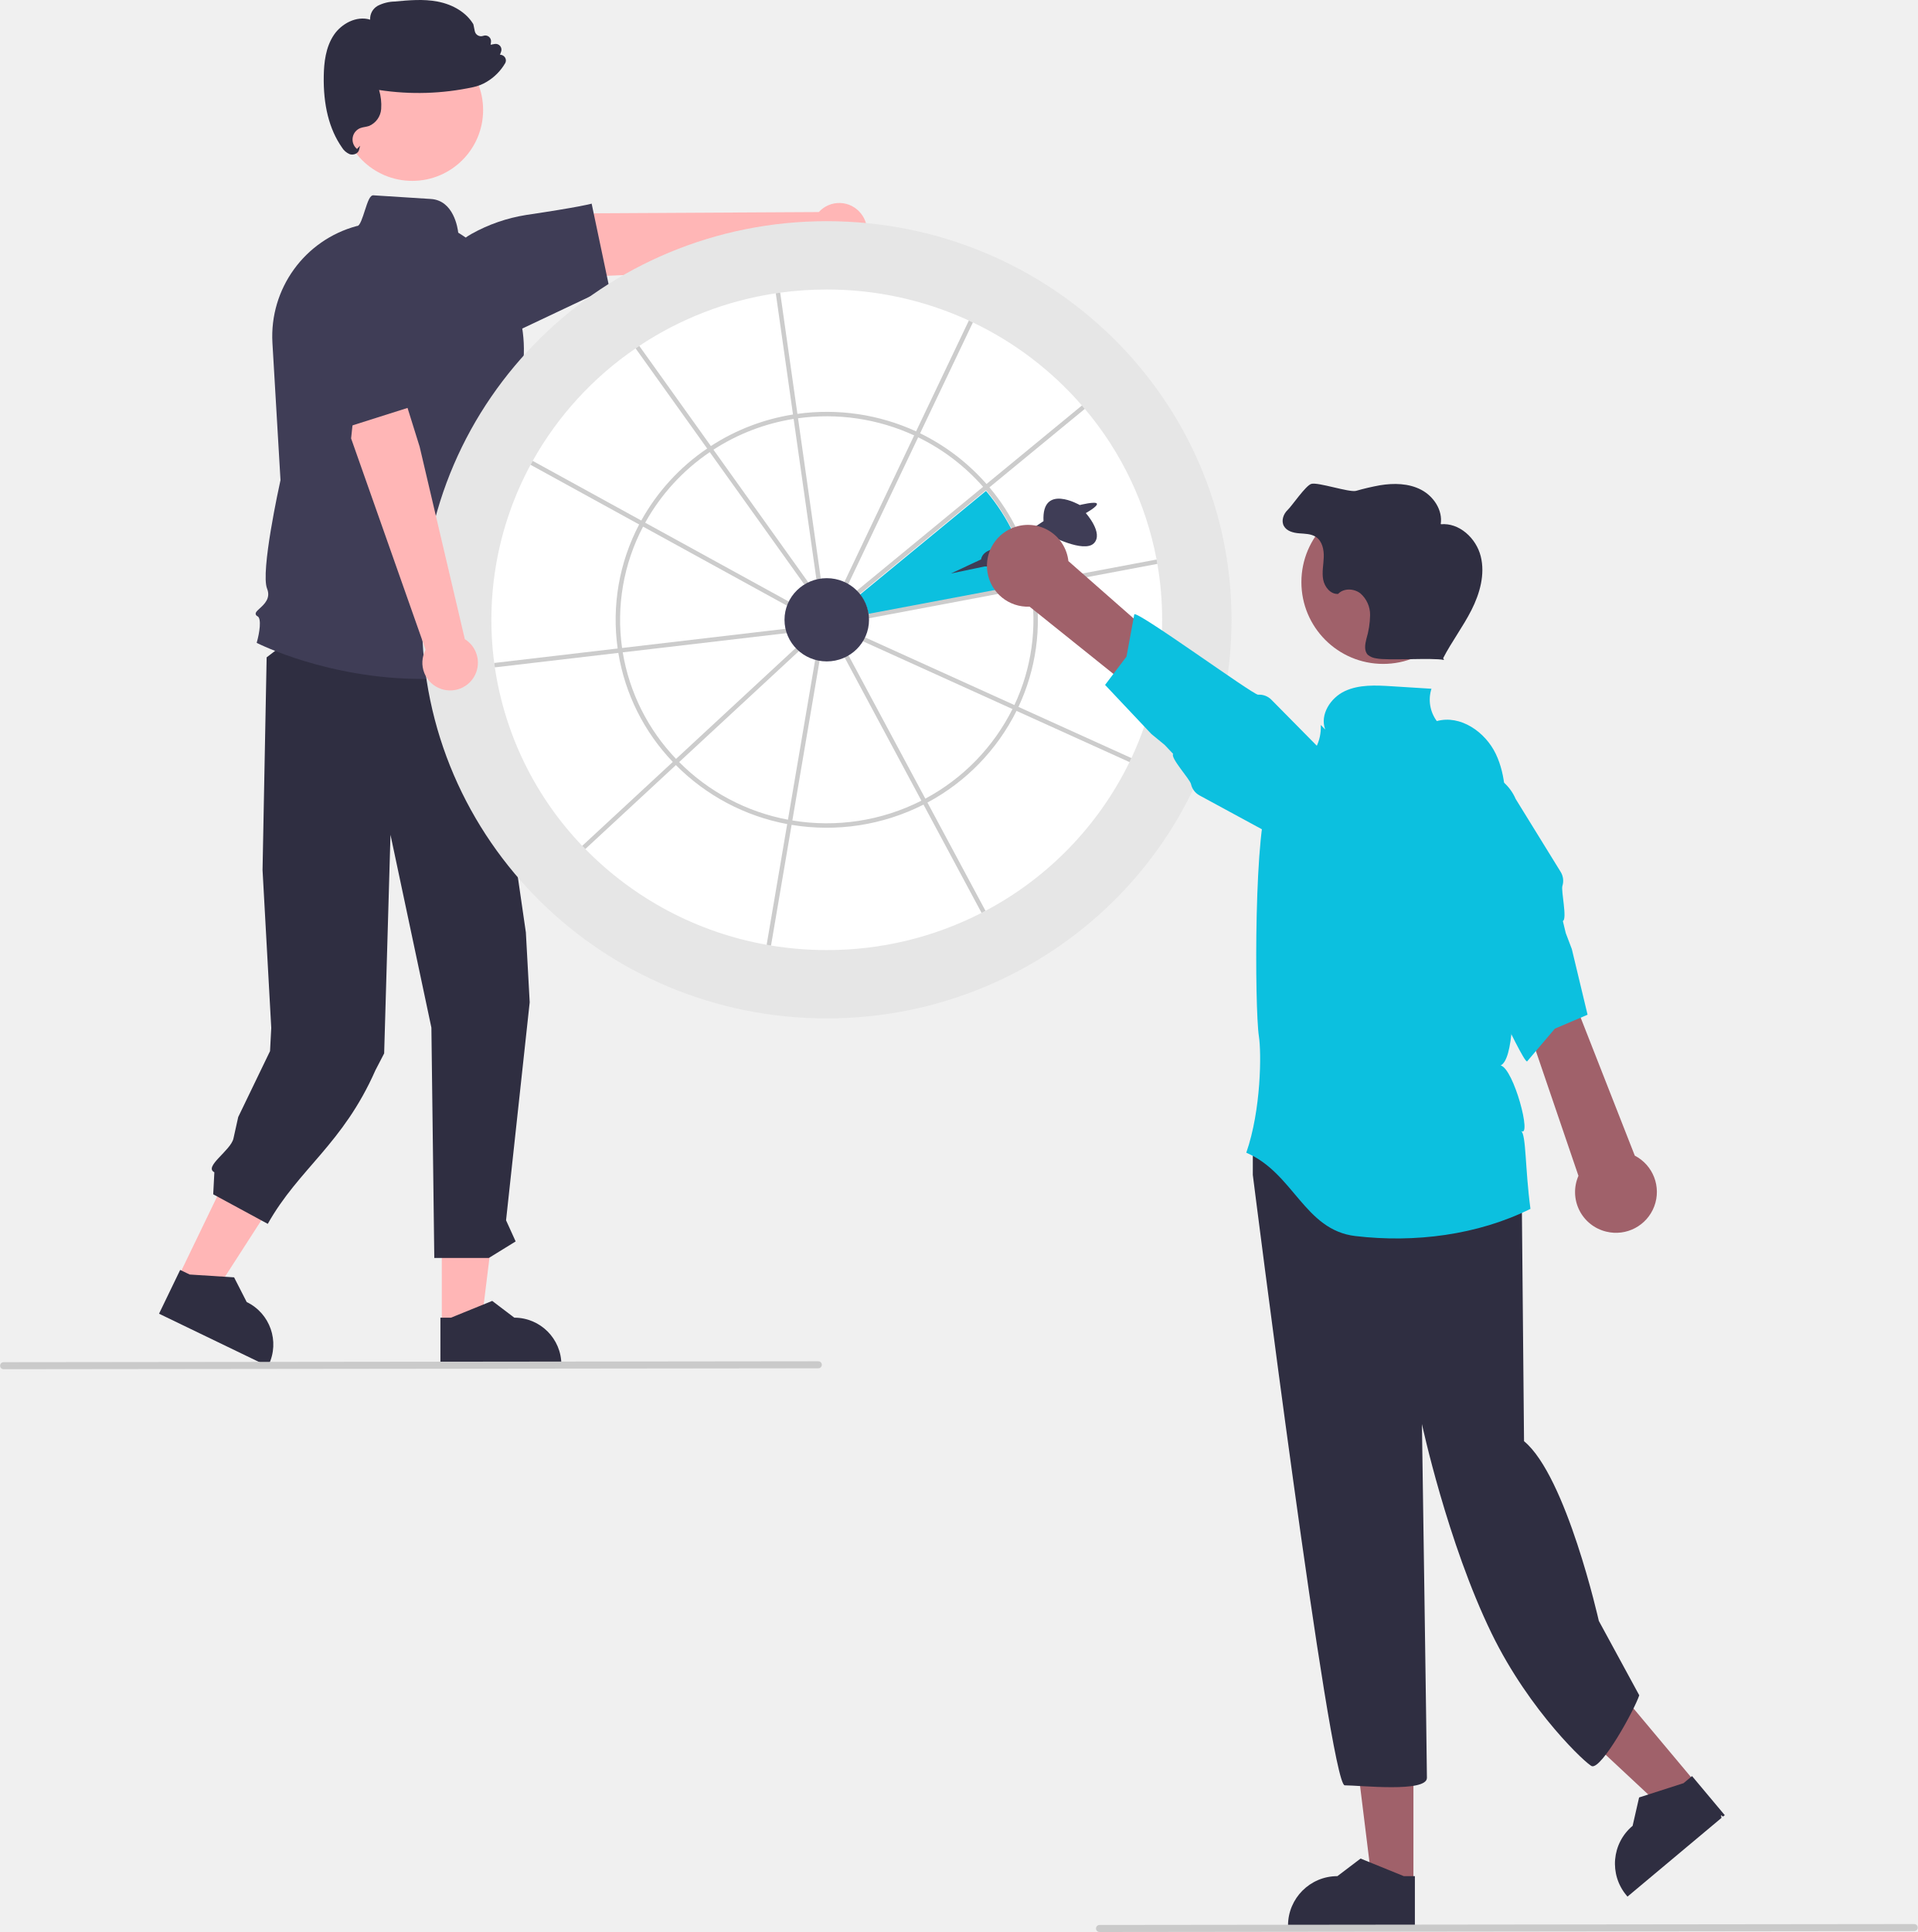
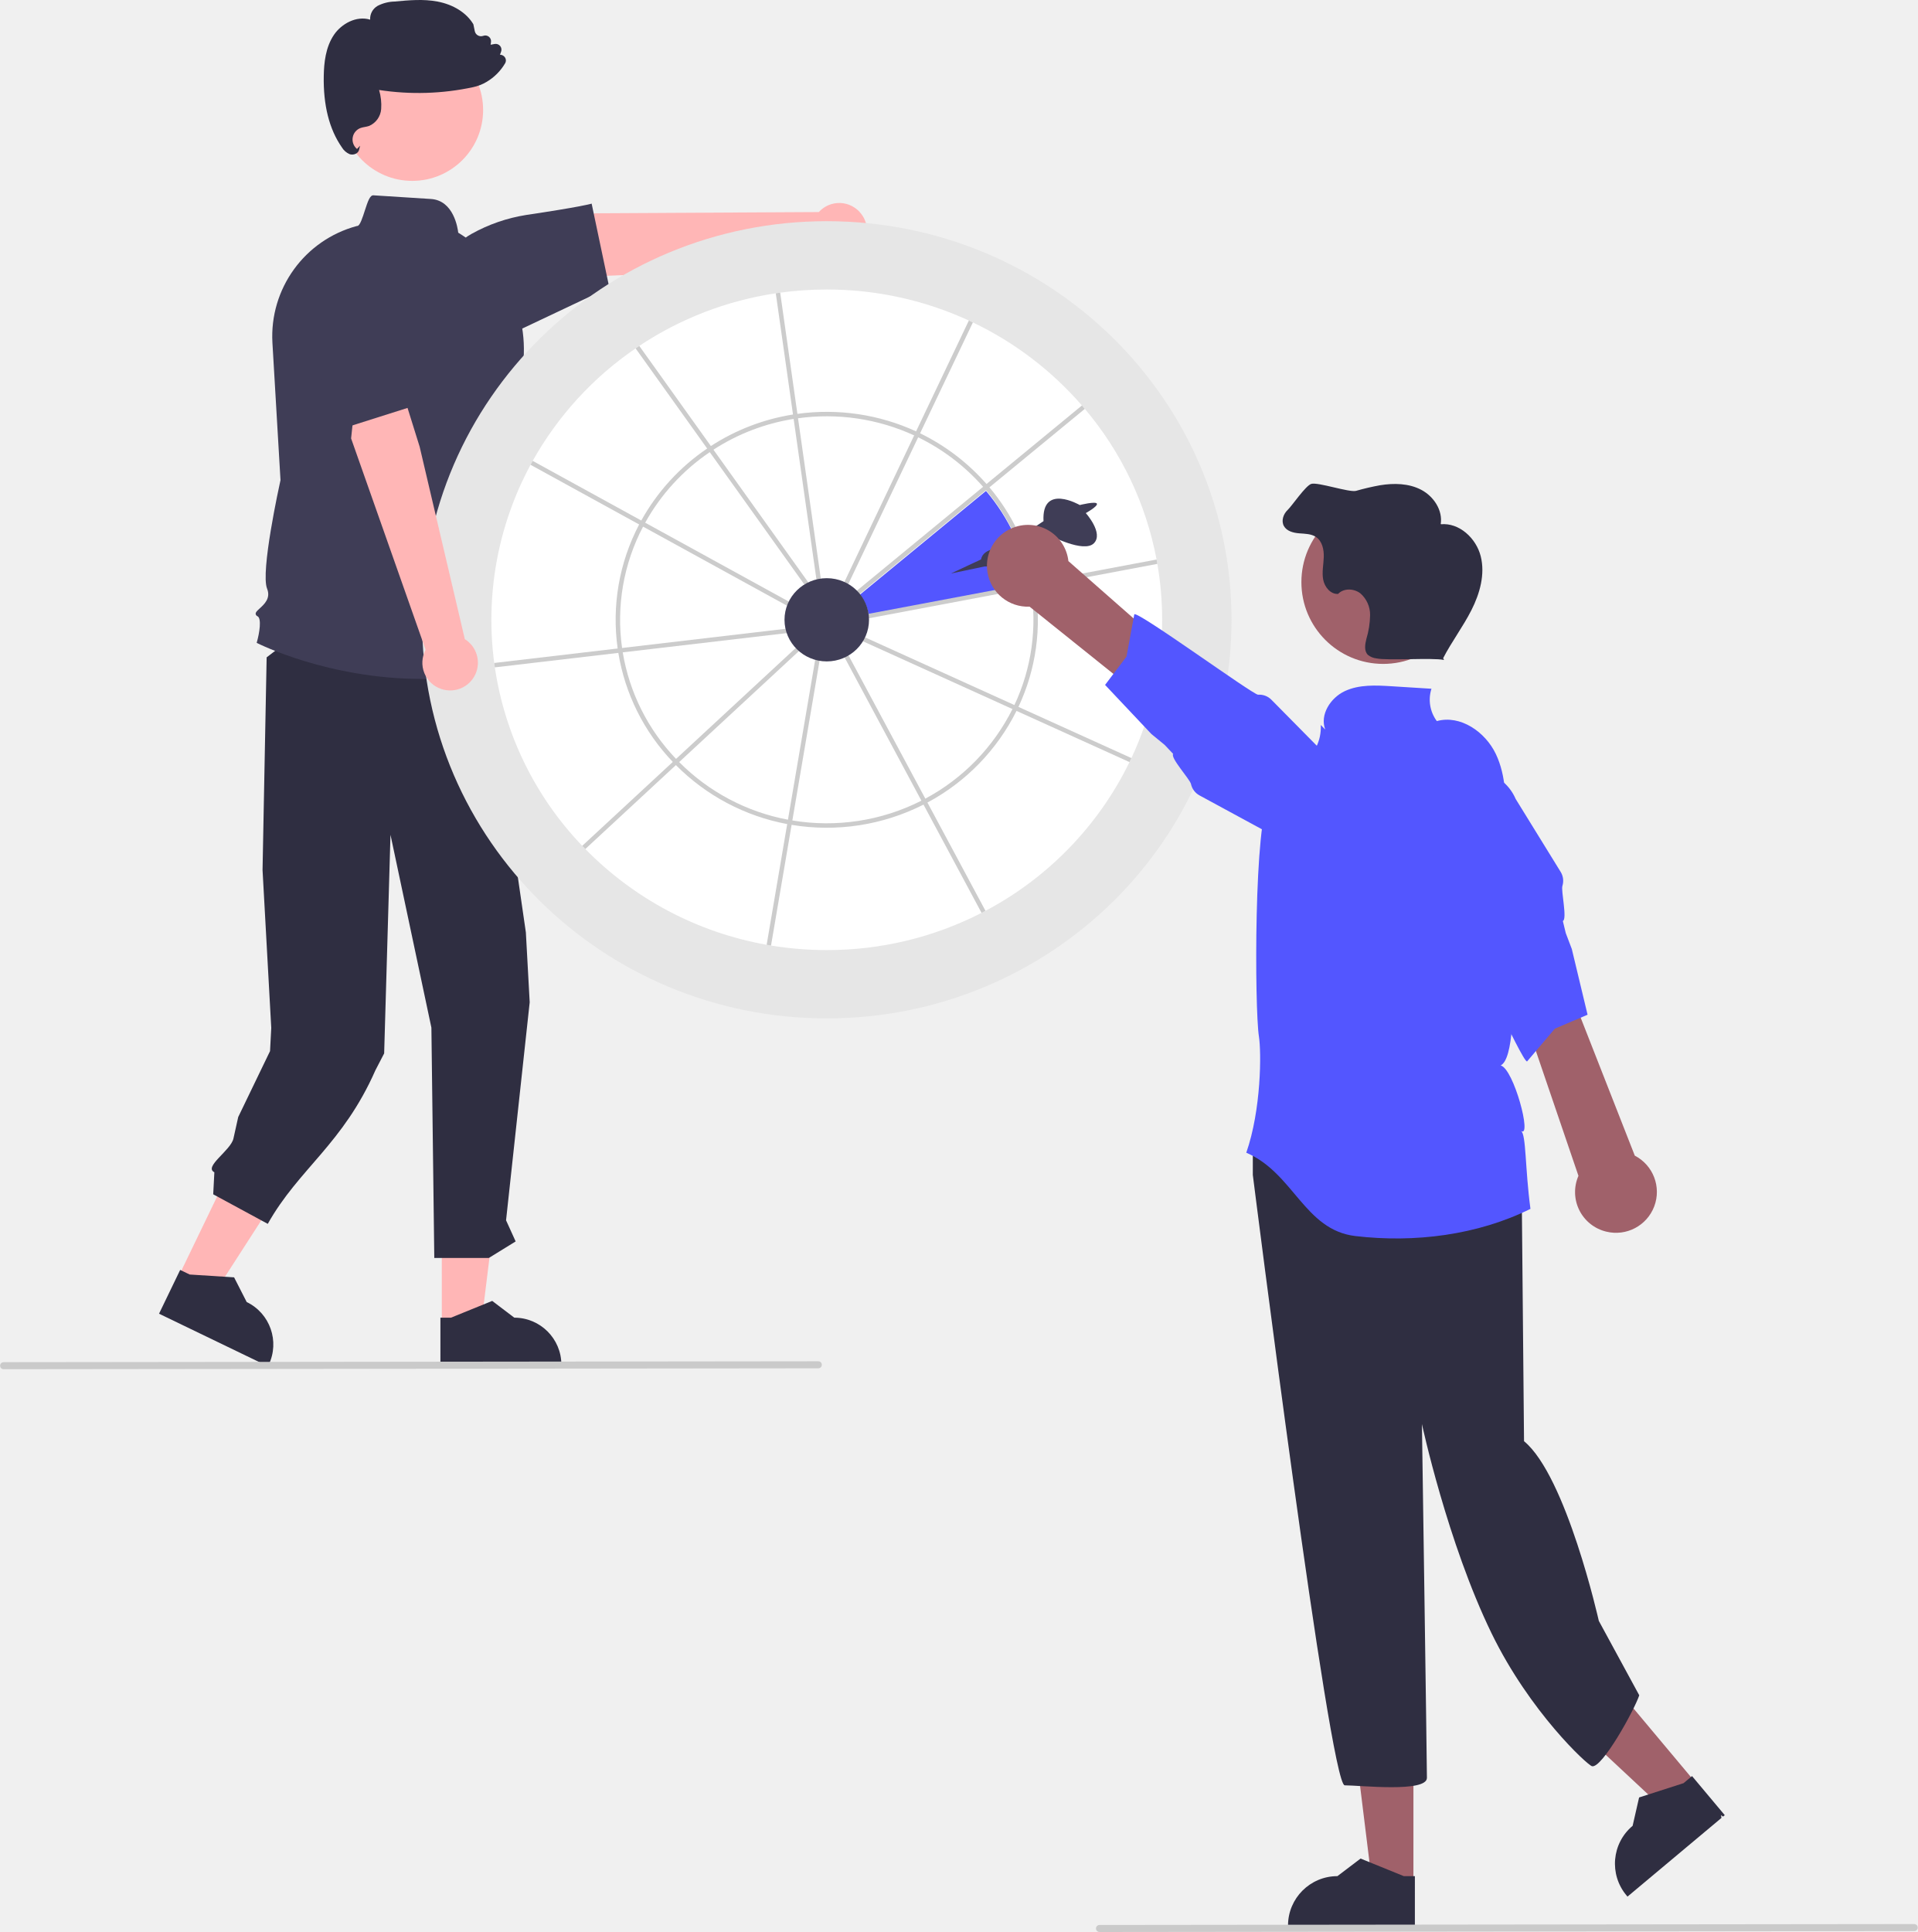
<svg xmlns="http://www.w3.org/2000/svg" data-name="Layer 1" width="649.053" height="653.881" viewBox="0 0 649.053 653.881">
  <polygon points="60.29 432.317 72.279 438.104 100.308 394.612 82.612 386.071 60.29 432.317" fill="#ffb6b6" />
  <path d="M328.839,567.615l36.869,17.797.225-.466a15.936,15.936,0,0,0-7.423-21.278l-.001-0-4.268-8.36-15.032-.956-3.218-1.554Z" transform="translate(-275.0098 -122.9948)" fill="#2f2e41" />
  <polygon points="149.536 448.529 162.848 448.528 169.182 397.176 149.533 397.177 149.536 448.529" fill="#ffb6b6" />
  <path d="M424.076,585.412l40.94-.002v-.518a15.936,15.936,0,0,0-15.935-15.935h-.001l-7.478-5.673-13.953,5.674-3.574 0Z" transform="translate(-275.0098 -122.9948)" fill="#2f2e41" />
  <path d="M437.74,333.362l15.256,105.204,1.296,23.647-8.001,73.791,3.248,7.15-9.074,5.596H422.001l-.98-77.948-13.846-65.282-2.142,73.993L402.07,485.23c-11.041,25.051-25.915,33.254-36.43,51.979l-18.465-10.002.387-7.459c-3.709-1.878,5.569-7.367,6.461-11.428l1.615-7.271,10.771-22.312.411-7.857-2.948-53.441,1.387-71.965,24.22-18.521Z" transform="translate(-275.0098 -122.9948)" fill="#2f2e41" />
  <circle cx="139.528" cy="37.231" r="23.989" fill="#ffb6b6" />
  <path d="M417.838,352.777c-31.625.001-55.348-11.91-55.673-12.077l-.281-.144.086-.304c.849-2.973,1.653-7.961.198-8.689a.997.997,0,0,1-.62-.732c-.083-.598.515-1.144,1.343-1.9,1.608-1.468,3.81-3.479,2.518-6.708-2.277-5.692,4.125-34.858,4.539-36.728l-2.734-46.492A38.674,38.674,0,0,1,395.813,199.48l.061-.016.063.004c.889.05,1.831-2.97,2.545-5.179,1.055-3.266,1.751-5.273,2.94-5.188,9.199.593,15.329.981,19.413,1.235,7.745.481,9.102,9.901,9.268,11.405a46.338,46.338,0,0,1,21.005,50.14l-3.86,16.598-3.411,7.975,1.124,15.734c5.291,4.399,3.775,13.4,3.473,14.92,5.041,5.215,1.946,11.353,1.195,12.653a12.291,12.291,0,0,1,2.217,11.46l4.643,15.09-.35.122A115.902,115.902,0,0,1,417.838,352.777Z" transform="translate(-275.0098 -122.9948)" fill="#3f3d56" />
  <path d="M566.458,195.316a9.339,9.339,0,0,0-14.31-.553l-75.853.413-21.551,10.412L451.948,217.52l34.824-1.456,66.47-7.592a9.39,9.39,0,0,0,13.217-13.157Z" transform="translate(-275.0098 -122.9948)" fill="#ffb6b6" />
  <path d="M481.225,220.263l-29.526,13.967-27.374-11.459-.027-.221a20.397,20.397,0,0,1,10.352-20.421,55.851,55.851,0,0,1,18.398-6.37c18.107-2.693,21.779-3.728,21.814-3.738l.398-.115Z" transform="translate(-275.0098 -122.9948)" fill="#3f3d56" />
  <path d="M394.197,175.304a2.701,2.701,0,0,1-.871-.14,5.71,5.71,0,0,1-2.633-2.34c-4.252-6.115-6.305-14.268-6.101-24.233.086-4.216.563-9.606,3.515-13.902,2.483-3.613,7.505-6.48,12.185-5.041a5.059,5.059,0,0,1,2.524-4.671,13.258,13.258,0,0,1,5.789-1.462c4.754-.446,9.668-.906,14.481.006,5.397,1.024,9.81,3.805,12.107,7.632l.047.12.467,2.268a2.153,2.153,0,0,0,2.867,1.582,1.954,1.954,0,0,1,2.622,2.109l-.13.902,1.358-.254a1.955,1.955,0,0,1,2.192,2.598l-.384,1.037a2.056,2.056,0,0,1,1.495.658,1.89,1.89,0,0,1,.256,2.227,17.706,17.706,0,0,1-6.254,6.293,14.782,14.782,0,0,1-4.571,1.798,87.786,87.786,0,0,1-31.847.958,17.955,17.955,0,0,1,.712,6.446,6.776,6.776,0,0,1-4.067,5.715,9.82,9.82,0,0,1-1.486.358,8.713,8.713,0,0,0-1.419.345,4.152,4.152,0,0,0-1.216,7.097l1.051-1.095L396.546,173.706a1.998,1.998,0,0,1-1.019,1.269A2.8,2.8,0,0,1,394.197,175.304Z" transform="translate(-275.0098 -122.9948)" fill="#2f2e41" />
  <ellipse cx="279.829" cy="209.768" rx="137" ry="134.908" fill="#e6e6e6" />
  <path d="M668.354,332.763a109.945,109.945,0,0,1-10.403,46.806c-.211.452-.429.903-.647,1.355A113.024,113.024,0,0,1,608.563,431.26c-.444.233-.888.467-1.332.693A114.39,114.39,0,0,1,554.839,444.546a116.199,116.199,0,0,1-18.864-1.536c-.497-.083-.994-.166-1.483-.256A113.817,113.817,0,0,1,473.121,410.341c-.346-.354-.693-.715-1.046-1.076a110.765,110.765,0,0,1-29.583-60.4c-.068-.497-.143-.994-.203-1.49A110.602,110.602,0,0,1,454.581,280.304c.233-.444.482-.888.723-1.325a112.917,112.917,0,0,1,34.837-38.074c.414-.286.828-.565,1.242-.843a113.942,113.942,0,0,1,46.204-17.802c.497-.068.994-.143,1.49-.211A115.812,115.812,0,0,1,554.839,220.98a114.524,114.524,0,0,1,48.093,10.501c.459.211.911.422,1.362.64a113.57,113.57,0,0,1,36.907,28.108c.331.376.662.76.979,1.144a110.488,110.488,0,0,1,24.284,50.984v.007c.098.489.181.979.263,1.475A110.447,110.447,0,0,1,668.354,332.763Z" transform="translate(-275.0098 -122.9948)" fill="#fff" />
-   <path d="M566.047,324.266a13.896,13.896,0,0,1,2.936,6.719l54.693-10.316a68.118,68.118,0,0,0-14.942-31.525Z" transform="translate(-275.0098 -122.9948)" fill="#0cc0df" />
+   <path d="M566.047,324.266a13.896,13.896,0,0,1,2.936,6.719l54.693-10.316a68.118,68.118,0,0,0-14.942-31.525Z" transform="translate(-275.0098 -122.9948)" fill="#5356FF" />
  <path d="M625.394,321.63c-.068-.497-.158-.986-.248-1.475v-.008a69.653,69.653,0,0,0-15.251-32.21c-.324-.384-.655-.768-.986-1.137A71.765,71.765,0,0,0,586.432,269.638h-.007c-.452-.218-.896-.437-1.355-.647a72.434,72.434,0,0,0-40.167-5.924c-.497.06-.994.135-1.49.218a71.539,71.539,0,0,0-27.799,10.674c-.422.271-.843.549-1.257.836a71.193,71.193,0,0,0-22.296,24.374q-.361.655-.723,1.332a69.34,69.34,0,0,0-7.272,41.973q.09.757.226,1.49a69.655,69.655,0,0,0,18.435,36.9c.339.361.685.723,1.046,1.076a71.651,71.651,0,0,0,37.675,19.963c.497.098.994.181,1.49.263a72.513,72.513,0,0,0,44.645-6.85c.444-.226.881-.459,1.325-.7h.008a71.247,71.247,0,0,0,30.148-31.021q.339-.677.655-1.355a69.256,69.256,0,0,0,5.676-40.611Zm-7.046,39.986q-.316.689-.655,1.355A69.819,69.819,0,0,1,588.201,393.291c-.444.233-.888.467-1.332.693a70.836,70.836,0,0,1-43.674,6.692c-.497-.075-1.001-.158-1.49-.256a70.128,70.128,0,0,1-36.824-19.504c-.361-.354-.708-.715-1.054-1.076a68.28,68.28,0,0,1-18.043-36.057c-.083-.489-.158-.986-.226-1.483a67.911,67.911,0,0,1,7.106-41.07c.226-.444.467-.888.715-1.332a69.728,69.728,0,0,1,21.86-23.877c.414-.286.828-.565,1.25-.828a70.085,70.085,0,0,1,27.137-10.418c.489-.083.986-.158,1.49-.218a70.853,70.853,0,0,1,39.308,5.804c.459.203.911.422,1.355.64a70.148,70.148,0,0,1,21.973,16.756c.331.376.662.76.979,1.144a68.118,68.118,0,0,1,14.942,31.525c.09.489.173.979.248,1.483a67.843,67.843,0,0,1-5.57,39.707Z" transform="translate(-275.0098 -122.9948)" fill="#ccc" />
  <path d="M549.608,321.532l-1.227.873L515.237,276.021l-.881-1.227L490.141,240.905c.414-.286.828-.565,1.242-.843l24.231,33.896.873,1.234Z" transform="translate(-275.0098 -122.9948)" fill="#ccc" />
  <path d="M543.684,327.531l-.73,1.325-50.291-27.626-1.325-.73L454.581,280.304c.233-.444.482-.888.723-1.325l36.757,20.189,1.317.73Z" transform="translate(-275.0098 -122.9948)" fill="#ccc" />
  <path d="M543.044,337.069l-57.261,6.715-1.49.181-41.8,4.9c-.068-.497-.143-.994-.203-1.49l41.777-4.9,1.49-.173,57.314-6.722Z" transform="translate(-275.0098 -122.9948)" fill="#ccc" />
  <path d="M546.74,342.127,504.879,380.916l-1.107,1.024L473.121,410.341c-.346-.354-.693-.715-1.046-1.076l30.652-28.401,1.099-1.024,41.89-38.819Z" transform="translate(-275.0098 -122.9948)" fill="#ccc" />
  <path d="M604.295,232.121,586.432,269.638h-.007l-.647,1.362L561.358,322.292l-1.355-.647,24.419-51.285.647-1.37,17.863-37.509C603.391,231.692,603.843,231.902,604.295,232.121Z" transform="translate(-275.0098 -122.9948)" fill="#ccc" />
  <path d="M642.181,261.372l-32.285,26.564-1.167.963-44.134,36.313-.956-1.159,44.111-36.297,1.159-.956,32.293-26.572C641.533,260.605,641.864,260.989,642.181,261.372Z" transform="translate(-275.0098 -122.9948)" fill="#ccc" />
  <path d="M666.728,313.839l-41.333,7.791-1.475.279-56.561,10.666-.279-1.475,56.592-10.674,1.475-.271v-.008l41.318-7.783C666.562,312.853,666.645,313.342,666.728,313.839Z" transform="translate(-275.0098 -122.9948)" fill="#ccc" />
  <path d="M657.951,379.569c-.211.452-.429.903-.647,1.355l-38.24-17.328-1.37-.625-51.646-23.403.625-1.37,51.676,23.418,1.37.625Z" transform="translate(-275.0098 -122.9948)" fill="#ccc" />
  <path d="M608.563,431.26c-.444.233-.888.467-1.332.693l-19.647-36.636-.715-1.332-26.85-50.073,1.325-.708,26.858,50.088.708,1.325h.008Z" transform="translate(-275.0098 -122.9948)" fill="#ccc" />
  <path d="M552.656,345.123l-9.462,55.553-.256,1.49-6.963,40.844c-.497-.083-.994-.166-1.483-.256l6.955-40.852.256-1.483,9.462-55.553Z" transform="translate(-275.0098 -122.9948)" fill="#ccc" />
  <path d="M553.085,320.674l-1.49.211-7.972-56.11-.211-1.49-5.826-41.025c.497-.068.994-.143,1.49-.211l5.826,41.017.211,1.49Z" transform="translate(-275.0098 -122.9948)" fill="#ccc" />
  <ellipse cx="279.829" cy="209.768" rx="14.302" ry="14.084" fill="#3f3d56" />
  <polygon points="574.04 603.485 563.335 612.448 523.665 575.422 539.465 562.192 574.04 603.485" fill="#a0616a" />
  <path d="M858.778,737.331l-32.92,27.565-.349-.416a16.713,16.713,0,0,1,2.083-23.542l.001-.001,2.193-9.597,15.04-4.832,2.874-2.406Z" transform="translate(-275.0098 -122.9948)" fill="#2f2e41" />
  <polygon points="478.393 637.666 464.432 637.665 457.789 583.809 478.397 583.81 478.393 637.666" fill="#a0616a" />
  <path d="M753.895,775.226l-42.937-.002v-.543A16.713,16.713,0,0,1,727.671,757.97h.001l7.843-5.95,14.633,5.951,3.748 0Z" transform="translate(-275.0098 -122.9948)" fill="#2f2e41" />
  <path d="M788.326,502.938c3.373,4.216,1.686,18.551,1.686,18.551l.827,89.274c14.335,11.805,25.313,60.818,25.313,60.818L829.839,696.763c-1.686,5.059-12.627,24.843-16,24-1.565-.391-21.045-18.357-34-45-14.965-30.777-23.556-70.796-23.556-70.796s1.686,114.677,1.686,119.736-22.767,2.53-27.826,2.53-31.101-206.587-31.101-206.587v-11.805l4.216-5.902S784.953,498.722,788.326,502.938Z" transform="translate(-275.0098 -122.9948)" fill="#2f2e41" />
  <path d="M607.065,312.328l-10.225,4.772,11.396-2.386s8.374.341,8.374-3.068l13.634-7.499s11.589,6.135,14.997,2.727-2.727-10.225-2.727-10.225,4.107-2.265,3.758-3.178-5.803.451-5.803.451-12.952-7.499-12.27,5.454l-13.634,9.039S607.746,308.238,607.065,312.328Z" transform="translate(-275.0098 -122.9948)" fill="#3f3d56" />
-   <path d="M793.011,532.131c-17.895,8.878-39.188,11.564-59.245,9.206-17.291-2.036-20.886-21.355-36.935-28.209,5.072-14.571,5.133-33.915,4.276-39.343-1.466-9.269-1.738-73.875,3.632-80.603,7.044-8.827,17.797-13.542,17.308-24.824l1.507,1.547c-1.903-5.008,1.783-10.741,6.636-13.007s10.46-1.978,15.808-1.645q6.754.423,13.507.845a12.142,12.142,0,0,0,1.817,10.948c7.981-2.202,16.4,3.651,19.965,11.115,3.565,7.47,3.479,16.089,3.318,24.364-.184,9.574,6.912,76.812-1.673,81.067,4.428,1.116,10.686,24.729,6.908,22.17C791.587,506.988,791.165,518.422,793.011,532.131Z" transform="translate(-275.0098 -122.9948)" fill="#0cc0df" />
+   <path d="M793.011,532.131c-17.895,8.878-39.188,11.564-59.245,9.206-17.291-2.036-20.886-21.355-36.935-28.209,5.072-14.571,5.133-33.915,4.276-39.343-1.466-9.269-1.738-73.875,3.632-80.603,7.044-8.827,17.797-13.542,17.308-24.824l1.507,1.547c-1.903-5.008,1.783-10.741,6.636-13.007s10.46-1.978,15.808-1.645q6.754.423,13.507.845a12.142,12.142,0,0,0,1.817,10.948c7.981-2.202,16.4,3.651,19.965,11.115,3.565,7.47,3.479,16.089,3.318,24.364-.184,9.574,6.912,76.812-1.673,81.067,4.428,1.116,10.686,24.729,6.908,22.17C791.587,506.988,791.165,518.422,793.011,532.131Z" transform="translate(-275.0098 -122.9948)" fill="#5356FF" />
  <path d="M619.069,301.2a13.757,13.757,0,0,1,17.554,11.697L712.549,379.655,698.839,388.763l-75.359-60.449a13.831,13.831,0,0,1-4.411-27.113Z" transform="translate(-275.0098 -122.9948)" fill="#a0616a" />
-   <path d="M700.833,358.119c-1.662.095-40.901-28.536-41.905-27.208l-2.637,14.301h0l-7.253,9.591h0l15.679,16.621,4.48,3.674,2.88,3.045c-1.007,1.348,5.68,8.568,6.042,10.216a5.763,5.763,0,0,0,2.865,3.832l25.514,13.843a16.002,16.002,0,0,0,19.148-25.644L721.883,376.587l-5.764-5.842-10.788-10.925A5.733,5.733,0,0,0,700.833,358.119Z" transform="translate(-275.0098 -122.9948)" fill="#0cc0df" />
+   <path d="M700.833,358.119c-1.662.095-40.901-28.536-41.905-27.208l-2.637,14.301h0l-7.253,9.591h0l15.679,16.621,4.48,3.674,2.88,3.045c-1.007,1.348,5.68,8.568,6.042,10.216a5.763,5.763,0,0,0,2.865,3.832l25.514,13.843a16.002,16.002,0,0,0,19.148-25.644L721.883,376.587l-5.764-5.842-10.788-10.925A5.733,5.733,0,0,0,700.833,358.119Z" transform="translate(-275.0098 -122.9948)" fill="#5356FF" />
  <circle cx="468.152" cy="197.02" r="27.677" fill="#a0616a" />
  <path d="M776.178,311.25c-1.539-6.107-7.28-11.436-13.548-10.818.774-4.705-2.358-9.443-6.579-11.661s-9.264-2.312-13.97-1.54a83.115,83.115,0,0,0-8.109,1.894c-2.265.61-12.883-3.026-15.133-2.362-1.924.568-6.553,7.46-8.014,8.835-1.46,1.375-2.234,3.689-1.258,5.441.963,1.73,3.167,2.294,5.141,2.456,1.974.162,4.094.134,5.733,1.246,2.106,1.43,2.702,4.281,2.616,6.825-.086,2.544-.669,5.109-.194,7.61.475,2.5,2.498,4.998,5.038,4.826,1.901-2.004,5.374-1.876,7.555-.18a9.608,9.608,0,0,1,3.283,7.321,29.771,29.771,0,0,1-1.277,8.16c-.457,1.828-.801,4.043.552,5.354a5.483,5.483,0,0,0,2.77,1.156c3.996.849,18.992-.302,22.988.546l-.309-.61c2.895-5.594,6.736-10.659,9.581-16.278S777.717,317.357,776.178,311.25Z" transform="translate(-275.0098 -122.9948)" fill="#2f2e41" />
  <path d="M818.662,539.835a13.757,13.757,0,0,1-9.404-18.882l-32.631-95.69,16.424-1.077,35.278,89.936a13.831,13.831,0,0,1-9.668,25.712Z" transform="translate(-275.0098 -122.9948)" fill="#a0616a" />
-   <path d="M769.07,437.772c1.489.744,21.274,45.107,22.806,44.455l9.405-11.092h0l11.064-4.709h0l-5.327-22.22-2.057-5.417-.982-4.075c1.544-.667-.662-10.259-.156-11.868a5.763,5.763,0,0,0-.578-4.75L788.004,393.392a16.002,16.002,0,0,0-29.371,12.713l1.37,5.175,2.092,7.936,3.92,14.845A5.733,5.733,0,0,0,769.07,437.772Z" transform="translate(-275.0098 -122.9948)" fill="#0cc0df" />
+   <path d="M769.07,437.772c1.489.744,21.274,45.107,22.806,44.455l9.405-11.092h0l11.064-4.709h0l-5.327-22.22-2.057-5.417-.982-4.075c1.544-.667-.662-10.259-.156-11.868a5.763,5.763,0,0,0-.578-4.75L788.004,393.392a16.002,16.002,0,0,0-29.371,12.713l1.37,5.175,2.092,7.936,3.92,14.845A5.733,5.733,0,0,0,769.07,437.772Z" transform="translate(-275.0098 -122.9948)" fill="#5356FF" />
  <path d="M895.33,759.391l-7.71-12.39-1.54,7.08c-.27,1.24-.54,2.5-.79,3.75-2.19-1.87-4.52-3.6-6.8-5.26q-10.5-7.62-20.99-15.26l2.19,12.7c1.35,7.82,2.76,15.8,6.1,22.95.37.81.77,1.61,1.2,2.39h32.54a10.488,10.488,0,0,0,.54-2.24.774.774,0,0,0,.01-.15C900.591,768.111,897.91,763.541,895.33,759.391Z" transform="translate(-275.0098 -122.9948)" fill="#f0f0f0" />
  <path d="M922.872,776.569l-275.75.307a1.191,1.191,0,0,1,0-2.381l275.75-.307a1.191,1.191,0,1,1,0,2.381Z" transform="translate(-275.0098 -122.9948)" fill="#cacaca" />
  <path d="M524.409,568.919l-7.71-12.39-1.54,7.08c-.27,1.24-.54,2.5-.79,3.75-2.19-1.87-4.52-3.6-6.8-5.26q-10.5-7.62-20.99-15.26l2.19,12.7c1.35,7.82,2.76,15.8,6.1,22.95.37.81.77,1.61,1.2,2.39h32.54a10.488,10.488,0,0,0,.54-2.24.774.774,0,0,0,.01-.15C529.669,577.639,526.989,573.069,524.409,568.919Z" transform="translate(-275.0098 -122.9948)" fill="#f0f0f0" />
  <path d="M551.95,586.096l-275.75.307a1.191,1.191,0,0,1,0-2.381l275.75-.307a1.191,1.191,0,1,1,0,2.381Z" transform="translate(-275.0098 -122.9948)" fill="#cacaca" />
  <path d="M424.415,356.198a9.339,9.339,0,0,1-5.351-13.283l-25.218-71.54,2.525-23.801,10.289-6.66,10.386,33.271,15.293,65.131a9.39,9.39,0,0,1-7.923,16.882Z" transform="translate(-275.0098 -122.9948)" fill="#ffb6b6" />
  <polygon points="105.247 99.545 129.098 90.313 142.946 136.474 110.982 146.603 105.247 99.545" fill="#3f3d56" />
</svg>
